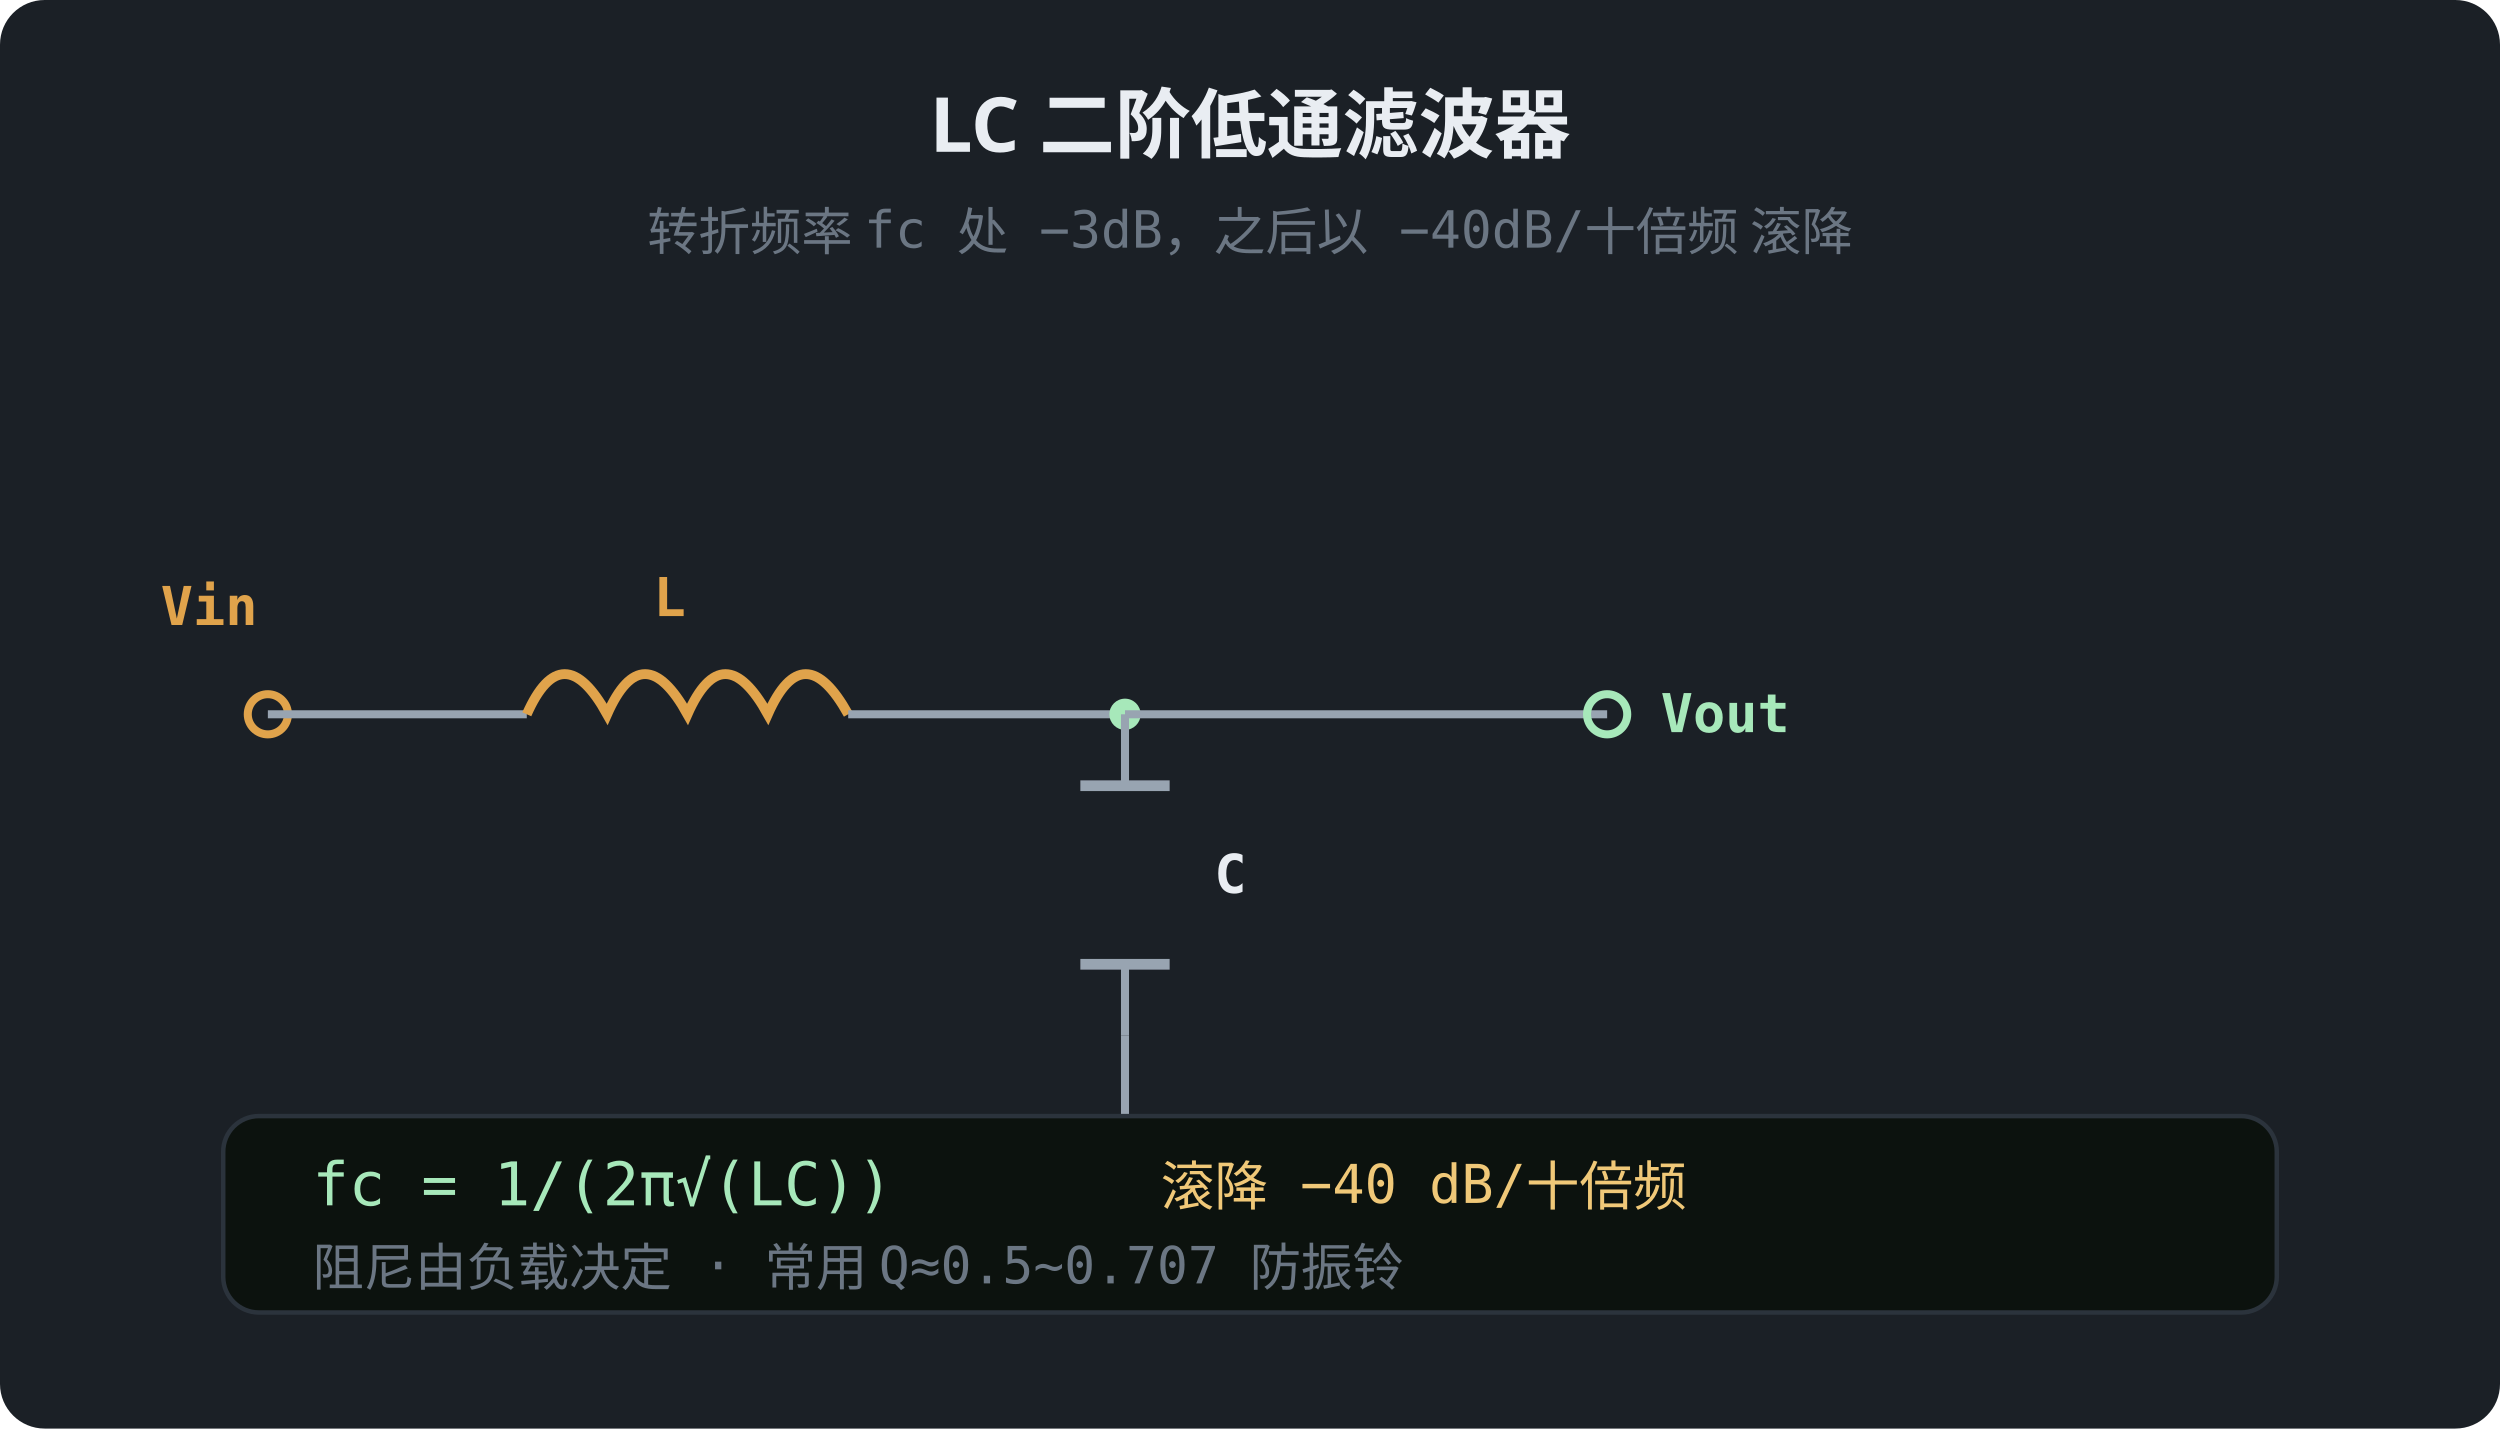
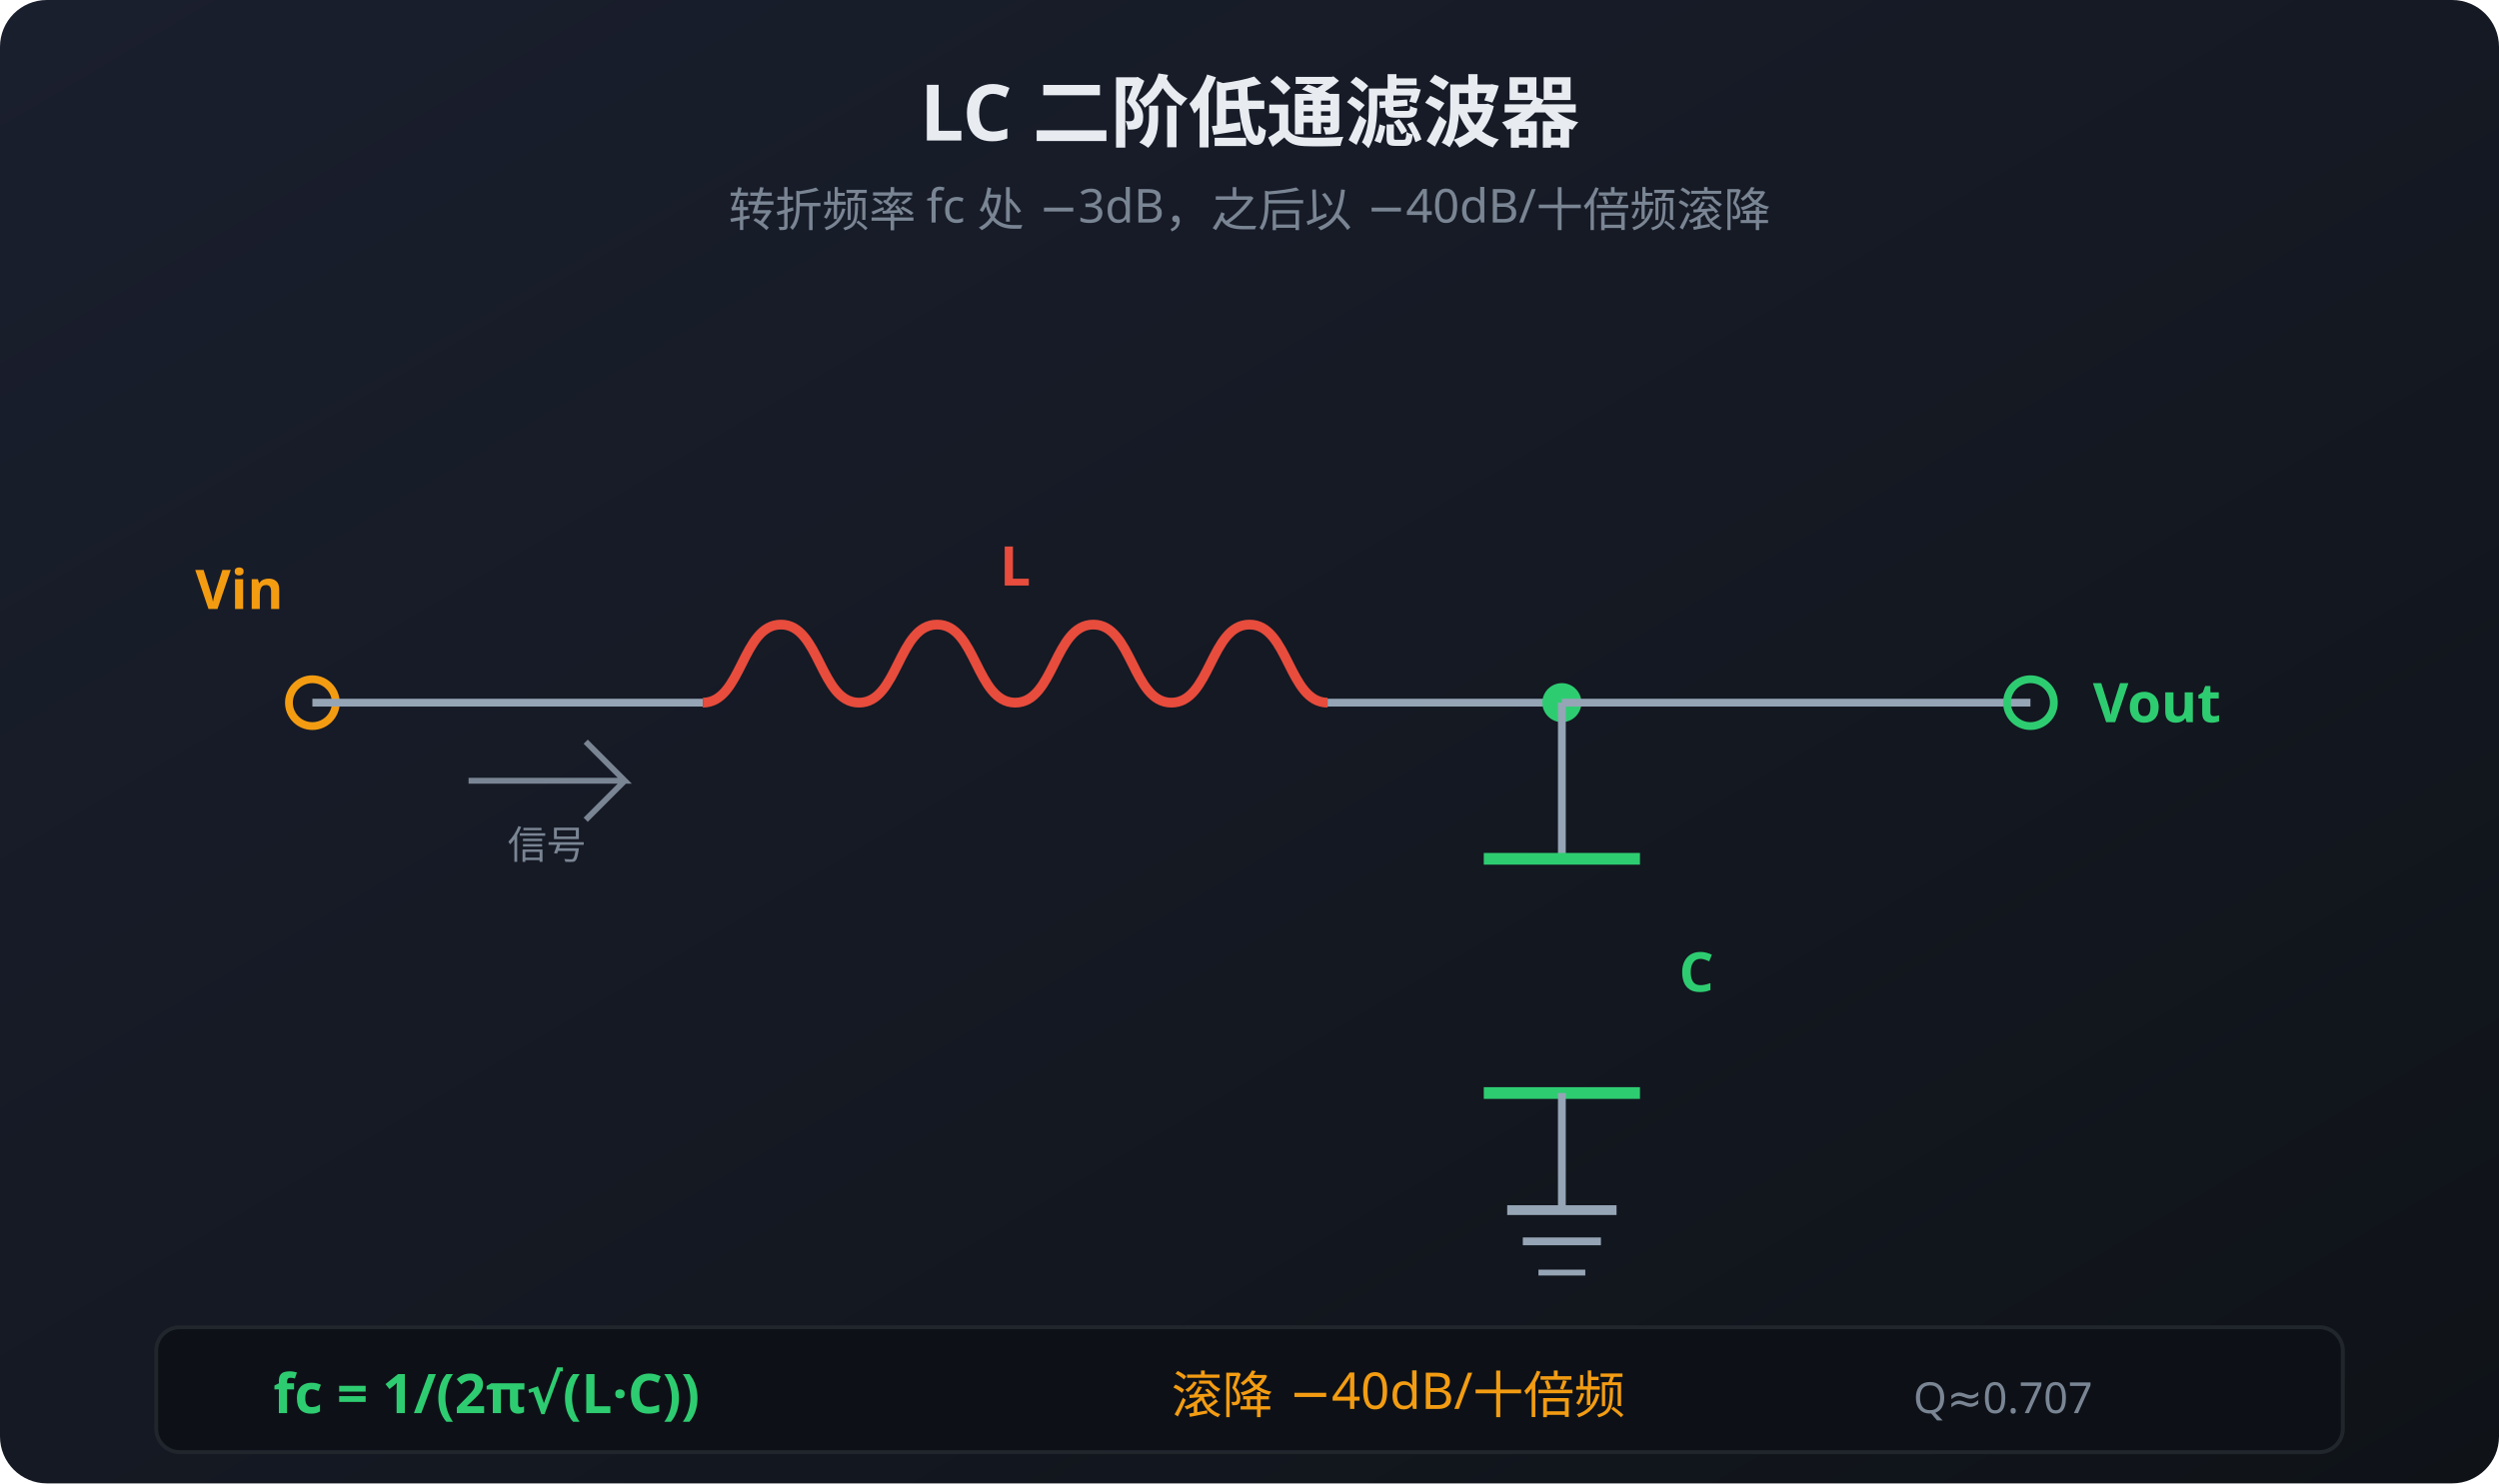
- <svg xmlns="http://www.w3.org/2000/svg" viewBox="0 0 560 320" font-family="ui-monospace,monospace">
-   <rect width="560" height="320" rx="10" fill="#1b2026" />
-   <text x="280" y="34" text-anchor="middle" font-size="17" font-weight="700" fill="#e9edf2" font-family="'Microsoft YaHei','PingFang SC',sans-serif">LC 二阶低通滤波器</text>
-   <text x="280" y="56" text-anchor="middle" font-size="11.5" fill="#6b7683">转折频率 fc 处 −3dB，之后以 −40dB/十倍频 滚降</text>
-   <circle cx="60" cy="160" r="4.5" fill="none" stroke="#e0a34b" stroke-width="1.8" />
-   <text x="36" y="140" font-size="12" font-weight="700" fill="#e0a34b">Vin</text>
-   <line x1="60" y1="160" x2="118" y2="160" stroke="#98a4b1" stroke-width="1.8" />
-   <path d="M118 160 q8 -18 18 0 q8 -18 18 0 q8 -18 18 0 q8 -18 18 0" fill="none" stroke="#e0a34b" stroke-width="2.2" />
-   <text x="150" y="138" font-size="12" font-weight="600" fill="#e0a34b" text-anchor="middle">L</text>
-   <line x1="190" y1="160" x2="252" y2="160" stroke="#98a4b1" stroke-width="1.8" />
-   <circle cx="252" cy="160" r="3.5" fill="#a7e8ba" />
-   <line x1="252" y1="160" x2="252" y2="176" stroke="#98a4b1" stroke-width="1.8" />
-   <line x1="242" y1="176" x2="262" y2="176" stroke="#98a4b1" stroke-width="2.4" />
-   <line x1="242" y1="216" x2="262" y2="216" stroke="#98a4b1" stroke-width="2.4" />
-   <line x1="252" y1="216" x2="252" y2="232" stroke="#98a4b1" stroke-width="1.8" />
-   <text x="272" y="200" font-size="12" font-weight="600" fill="#e9edf2">C</text>
-   <line x1="252" y1="232" x2="252" y2="252" stroke="#98a4b1" stroke-width="1.8" />
-   <line x1="238" y1="252" x2="266" y2="252" stroke="#98a4b1" stroke-width="2" />
-   <line x1="242" y1="259" x2="262" y2="259" stroke="#98a4b1" stroke-width="2" />
-   <line x1="247" y1="266" x2="257" y2="266" stroke="#98a4b1" stroke-width="2" />
-   <line x1="252" y1="160" x2="360" y2="160" stroke="#98a4b1" stroke-width="1.8" />
-   <circle cx="360" cy="160" r="4.5" fill="none" stroke="#a7e8ba" stroke-width="1.8" />
-   <text x="372" y="164" font-size="12" font-weight="700" fill="#a7e8ba">Vout</text>
-   <rect x="50" y="250" width="460" height="44" rx="8" fill="#0c120e" stroke="#2b333c" />
-   <text x="70" y="270" font-size="13.5" fill="#a7e8ba">fc = 1/(2π√(LC))</text>
-   <text x="260" y="270" font-size="12" fill="#f0c878">滚降 −40 dB/十倍频</text>
-   <text x="70" y="288" font-size="11.5" fill="#6b7683">阻尼由负载决定 · 常用 Q≈0.5~0.707 防振铃</text>
+ <svg xmlns="http://www.w3.org/2000/svg" viewBox="0 0 640 380" font-family="'Segoe UI',system-ui,sans-serif">
+   <defs>
+     <linearGradient id="bg7" x1="0%" y1="0%" x2="100%" y2="100%">
+       <stop offset="0%" style="stop-color:#1a1f2e" />
+       <stop offset="100%" style="stop-color:#0f1318" />
+     </linearGradient>
+   </defs>
+   <rect width="640" height="380" rx="12" fill="url(#bg7)" />
+   <text x="320" y="36" text-anchor="middle" font-size="20" font-weight="700" fill="#e8ecf1">LC 二阶低通滤波器</text>
+   <text x="320" y="58" text-anchor="middle" font-size="12" fill="#7a8594">转折频率 fc 处 −3dB，之后以 −40dB/十倍频滚降</text>
+   <circle cx="80" cy="180" r="6" fill="none" stroke="#f39c12" stroke-width="2" />
+   <text x="50" y="156" font-size="14" font-weight="700" fill="#f39c12">Vin</text>
+   <line x1="80" y1="180" x2="180" y2="180" stroke="#95a5b6" stroke-width="2" />
+   <path d="M180 180 C190 180, 190 160, 200 160 C210 160, 210 180, 220 180 C230 180, 230 160, 240 160 C250 160, 250 180, 260 180 C270 180, 270 160, 280 160 C290 160, 290 180, 300 180 C310 180, 310 160, 320 160 C330 160, 330 180, 340 180" fill="none" stroke="#e74c3c" stroke-width="2.5" />
+   <text x="260" y="150" text-anchor="middle" font-size="14" font-weight="600" fill="#e74c3c">L</text>
+   <line x1="340" y1="180" x2="400" y2="180" stroke="#95a5b6" stroke-width="2" />
+   <circle cx="400" cy="180" r="5" fill="#2ecc71" />
+   <line x1="400" y1="180" x2="400" y2="220" stroke="#95a5b6" stroke-width="2" />
+   <line x1="380" y1="220" x2="420" y2="220" stroke="#2ecc71" stroke-width="3" />
+   <line x1="380" y1="280" x2="420" y2="280" stroke="#2ecc71" stroke-width="3" />
+   <text x="430" y="254" font-size="14" font-weight="600" fill="#2ecc71">C</text>
+   <line x1="400" y1="280" x2="400" y2="310" stroke="#95a5b6" stroke-width="2" />
+   <line x1="386" y1="310" x2="414" y2="310" stroke="#95a5b6" stroke-width="2.5" />
+   <line x1="390" y1="318" x2="410" y2="318" stroke="#95a5b6" stroke-width="2" />
+   <line x1="394" y1="326" x2="406" y2="326" stroke="#95a5b6" stroke-width="1.5" />
+   <line x1="400" y1="180" x2="520" y2="180" stroke="#95a5b6" stroke-width="2" />
+   <circle cx="520" cy="180" r="6" fill="none" stroke="#2ecc71" stroke-width="2" />
+   <text x="536" y="185" font-size="14" font-weight="700" fill="#2ecc71">Vout</text>
+   <path d="M120 200 L160 200 L150 190 M160 200 L150 210" fill="none" stroke="#7a8594" stroke-width="1.5" />
+   <text x="140" y="220" text-anchor="middle" font-size="10" fill="#7a8594">信号</text>
+   <rect x="40" y="340" width="560" height="32" rx="6" fill="#0d1117" stroke="#21262d" />
+   <text x="70" y="362" font-size="14" font-weight="600" fill="#2ecc71">fc = 1/(2π√(L·C))</text>
+   <text x="300" y="362" font-size="13" fill="#f39c12">滚降 −40dB/十倍频</text>
+   <text x="490" y="362" font-size="11" fill="#7a8594">Q≈0.707</text>
</svg>
